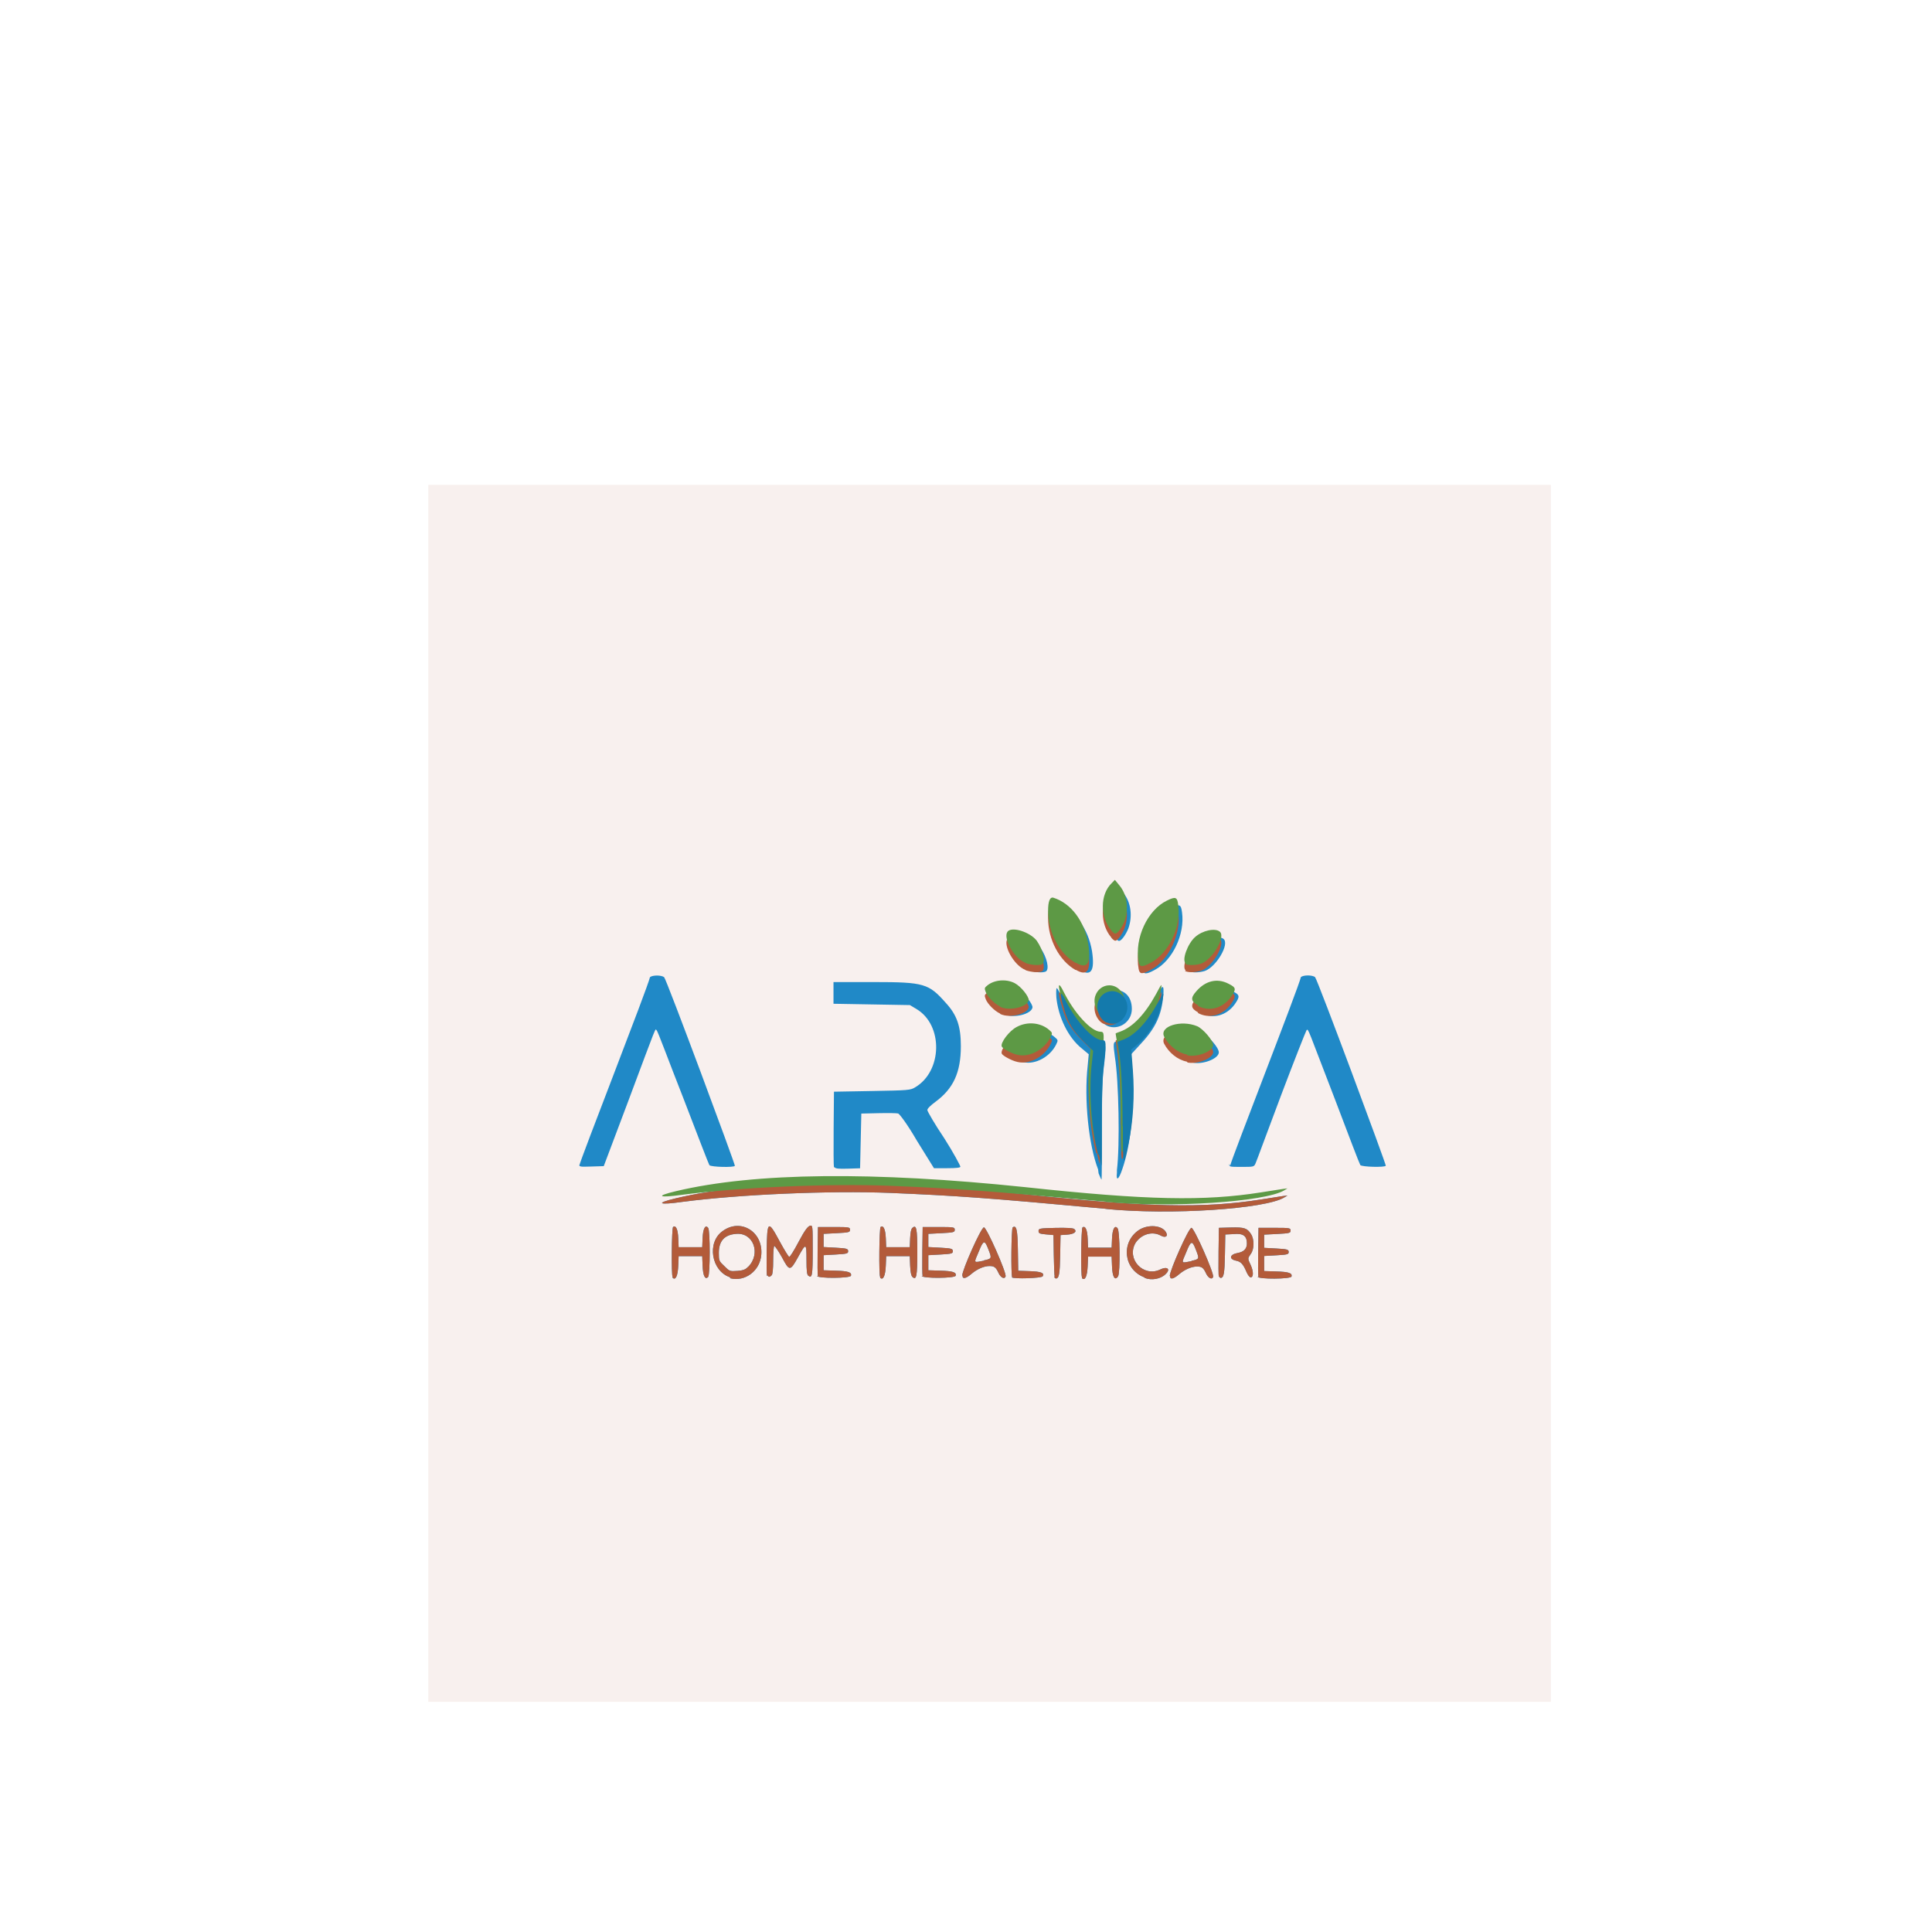
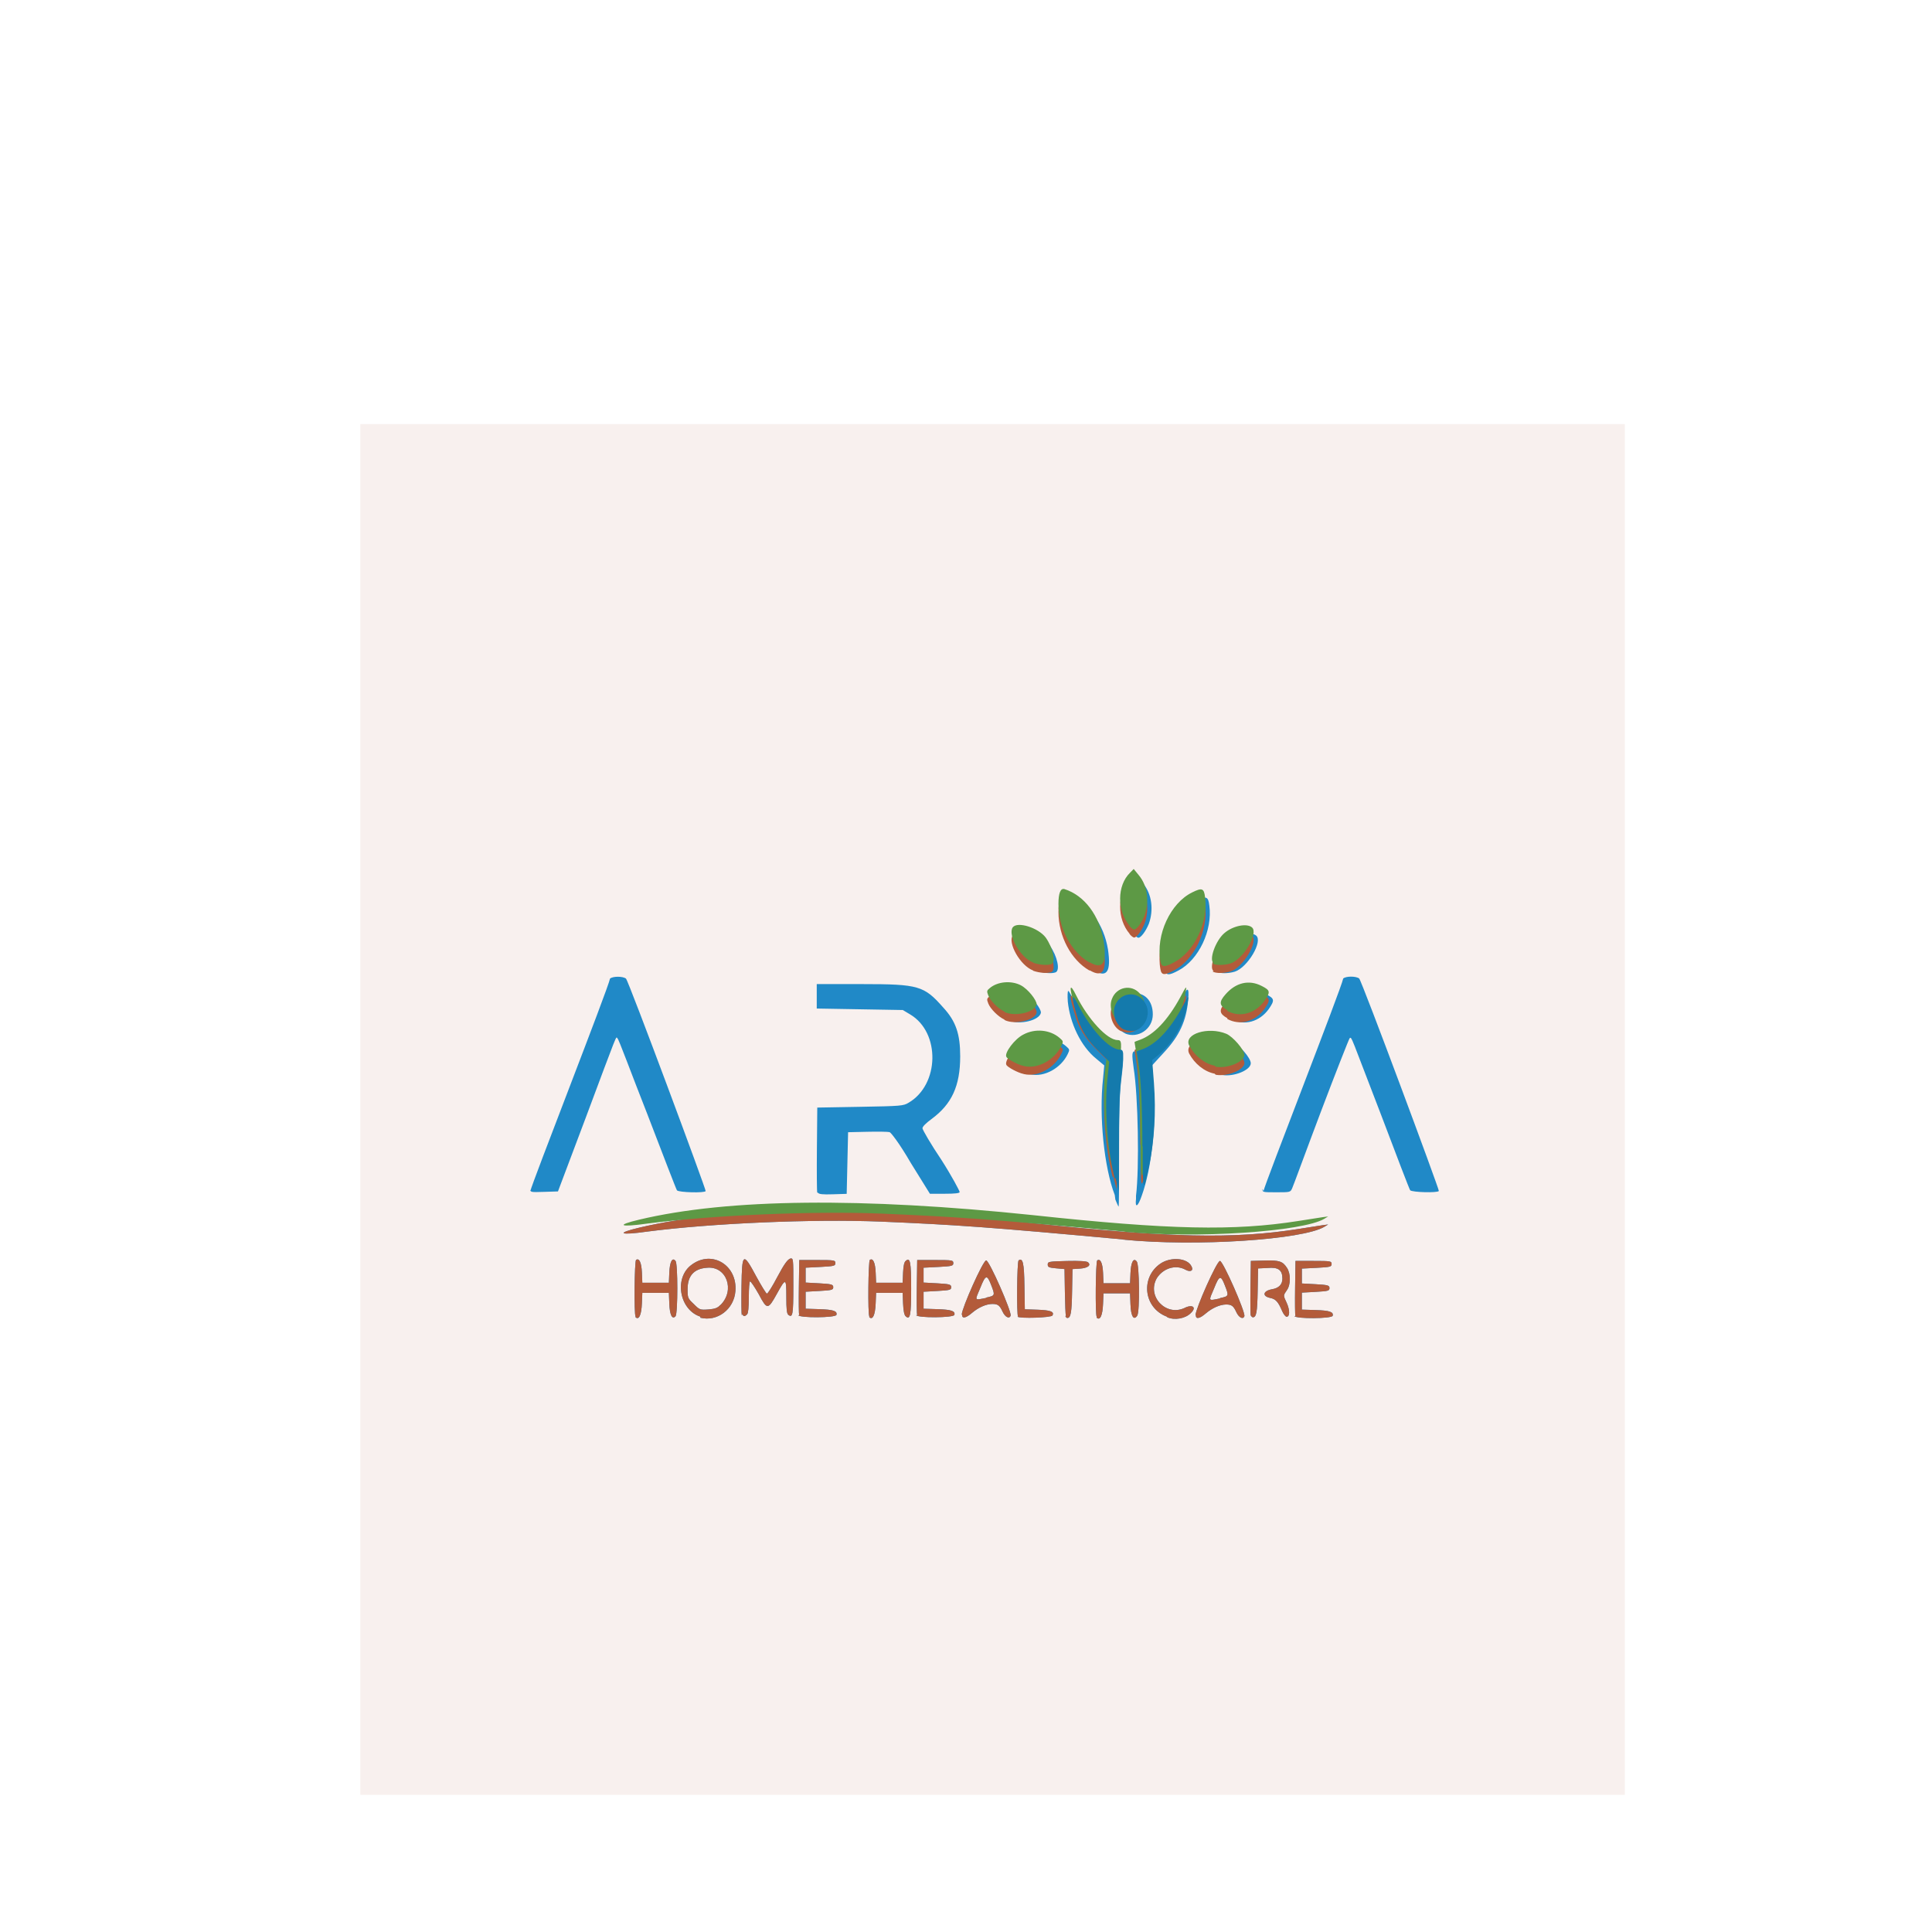
- <svg xmlns="http://www.w3.org/2000/svg" version="1.2" baseProfile="tiny-ps" viewBox="0 0 512 512" width="512" height="512">
-   <rect width="512" height="512" fill="none" />
-   <g transform="translate(256, 256) scale(2.5) translate(-95, -85)">
+ <svg xmlns="http://www.w3.org/2000/svg" version="1.2" baseProfile="tiny-ps" viewBox="0 0 200 200">
+   <g transform="translate(100, 100) scale(1.1) translate(-95, -85)">
    <path d="m38 98v-64h119v129h-119z" fill="#f8f0ee" />
-     <path d="m70 118c-2-0.65-2.5-3.7-0.8-4.9 1.9-1.4 4.3 0.057 4.1 2.5-0.13 1.7-1.7 2.9-3.3 2.5zm1.9-1.1c1.4-1.4 0.56-3.7-1.3-3.5-1.2 0.091-1.8 0.76-1.8 2 0 0.84 0.019 0.88 0.57 1.4 0.56 0.56 0.59 0.58 1.4 0.52 0.59-0.046 0.86-0.14 1.1-0.41zm42 1.1c-2.2-0.83-2.5-3.7-0.59-5 0.97-0.65 2.5-0.53 2.9 0.24 0.24 0.42-0.074 0.61-0.56 0.34-0.92-0.51-2.1-0.14-2.7 0.81-0.95 1.7 0.86 3.6 2.6 2.8 0.76-0.39 1.2-0.077 0.6 0.48-0.51 0.51-1.5 0.69-2.2 0.39zm-50-0.041c-0.15-0.16-0.1-5.2 0.05-5.3 0.3-0.2 0.51 0.25 0.55 1.2l0.039 0.95h2.5l0.039-0.95c0.042-1 0.28-1.5 0.59-1.1 0.22 0.24 0.22 4.9 0 5.2-0.32 0.35-0.55-0.12-0.59-1.2l-0.039-1h-2.5l-0.04 0.99c-0.045 1.1-0.28 1.6-0.6 1.3zm10-0.088c-0.036-0.1-0.049-1.3-0.029-2.7 0.046-3.2 0.14-3.3 1.4-0.94 0.47 0.86 0.92 1.6 0.99 1.6 0.074 0.026 0.52-0.68 1-1.6 0.64-1.2 0.94-1.6 1.2-1.7 0.29-0.046 0.29-0.045 0.29 2.6 0 2.7-0.063 3-0.47 2.7-0.15-0.13-0.19-0.53-0.19-1.7 0-1.8-0.05-1.8-0.9-0.26-0.83 1.5-0.91 1.5-1.7 8e-3 -0.38-0.67-0.74-1.2-0.81-1.2-0.068 0-0.12 0.66-0.12 1.5 0 0.95-0.056 1.5-0.16 1.6-0.21 0.22-0.36 0.22-0.44-0.012zm5.4 0c-0.036-0.1-0.049-1.3-0.029-2.7l0.036-2.5h1.7c1.6 0 1.7 0.015 1.7 0.29 0 0.26-0.11 0.29-1.4 0.36l-1.4 0.071v1.4l1.3 0.071c1.1 0.065 1.3 0.096 1.3 0.36 0 0.26-0.11 0.29-1.3 0.36l-1.3 0.071v1.6l1.3 0.041c1.3 0.042 1.7 0.17 1.6 0.54-0.1 0.28-3.5 0.3-3.6 0.02zm6.6 0.088c-0.15-0.16-0.1-5.2 0.05-5.3 0.3-0.2 0.51 0.25 0.55 1.2l0.039 0.95h2.5l0.039-0.95c0.026-0.63 0.11-1 0.24-1.1 0.43-0.38 0.52 0.061 0.52 2.6 0 2.5-0.089 3-0.52 2.6-0.13-0.12-0.21-0.51-0.24-1.2l-0.039-1h-2.5l-0.04 0.99c-0.045 1.1-0.28 1.6-0.6 1.3zm4.5-0.088c-0.036-0.1-0.049-1.3-0.029-2.7l0.036-2.5h1.7c1.6 0 1.7 0.015 1.7 0.29 0 0.26-0.11 0.29-1.4 0.36l-1.4 0.071v1.4l1.3 0.071c1.1 0.065 1.3 0.096 1.3 0.36 0 0.26-0.11 0.29-1.3 0.36l-1.3 0.071v1.6l1.3 0.041c1.3 0.042 1.7 0.17 1.6 0.54-0.1 0.28-3.5 0.3-3.6 0.02zm4.2-0.066c0.004-0.59 2-5.1 2.3-5.1 0.29 0 2.4 4.8 2.3 5.2-0.12 0.34-0.52 0.14-0.76-0.38-0.27-0.59-0.45-0.72-0.96-0.72-0.58 6e-3 -1.3 0.32-1.9 0.83-0.58 0.5-0.95 0.58-0.95 0.2zm2.3-1.6c0.85-0.18 0.85-0.2 0.46-1.2-0.38-0.99-0.52-0.95-1 0.25-0.55 1.3-0.6 1.2 0.55 0.98zm3 1.8c-0.15-0.16-0.1-5.2 0.05-5.3 0.4-0.27 0.52 0.24 0.55 2.4l0.036 2.2 1.2 0.042c1.2 0.042 1.6 0.18 1.4 0.54-0.076 0.21-3.1 0.31-3.3 0.11zm4.5-0.083c-0.033-0.098-0.076-1.1-0.095-2.3l-0.034-2.1-0.79-0.071c-0.68-0.062-0.79-0.11-0.79-0.36 0-0.27 0.1-0.29 1.8-0.33 1.2-0.027 1.9 0.013 2 0.13 0.31 0.28-0.038 0.54-0.79 0.59l-0.68 0.043-0.037 2.1c-0.035 2-0.12 2.5-0.45 2.5-0.066 0-0.15-0.08-0.18-0.18zm2.9 0.083c-0.15-0.16-0.1-5.2 0.05-5.3 0.3-0.2 0.51 0.25 0.55 1.2l0.039 0.95h2.5l0.039-0.95c0.042-1 0.28-1.5 0.59-1.1 0.25 0.27 0.3 4.7 0.049 5.1-0.34 0.5-0.6 0.061-0.64-1.1l-0.039-1h-2.5l-0.04 0.99c-0.045 1.1-0.28 1.6-0.6 1.3zm9.3-0.15c5.3e-4 -0.58 2-5.1 2.3-5.1 0.29 0 2.4 4.8 2.3 5.2-0.12 0.34-0.52 0.14-0.76-0.38-0.27-0.59-0.45-0.72-0.96-0.72-0.58 6e-3 -1.3 0.32-1.9 0.83-0.58 0.5-0.95 0.58-0.95 0.2zm2.3-1.6c0.85-0.18 0.85-0.2 0.46-1.2-0.38-0.99-0.52-0.95-1 0.25-0.55 1.3-0.6 1.2 0.55 0.98zm2.9 1.7c-0.036-0.1-0.049-1.3-0.029-2.7l0.036-2.5 1.3-0.036c1.4-0.039 1.7 0.076 2.1 0.69 0.36 0.53 0.36 1.6-0.011 2.1-0.35 0.51-0.35 0.48-0.011 1.2 0.3 0.67 0.3 1.3-9e-3 1.3-0.11 0-0.31-0.26-0.44-0.57-0.34-0.8-0.58-1.1-1.1-1.2-0.8-0.16-0.69-0.67 0.17-0.82 0.65-0.11 0.97-0.46 0.97-1 0-0.8-0.38-1.1-1.4-1l-0.89 0.042-0.037 2.1c-0.035 2-0.12 2.5-0.45 2.5-0.066 0-0.15-0.083-0.19-0.18zm4.2 0c-0.036-0.1-0.049-1.3-0.029-2.7l0.036-2.5h1.7c1.6 0 1.7 0.015 1.7 0.29 0 0.26-0.11 0.29-1.4 0.36l-1.4 0.071v1.4l1.3 0.071c1.1 0.065 1.3 0.096 1.3 0.36 0 0.26-0.11 0.29-1.3 0.36l-1.3 0.071v1.6l1.3 0.041c1.3 0.042 1.7 0.17 1.6 0.54-0.1 0.28-3.5 0.3-3.6 0.02zm-16-7.2c-13-1.2-16-1.4-23-1.7-6.5-0.26-16 0.16-22 0.94-2.6 0.37-3 0.16-0.75-0.37 8.4-2 21-2.1 37-0.43 13 1.4 19 1.5 25 0.56 0.98-0.16 2-0.32 2.3-0.36l0.53-0.07-0.36 0.22c-2 1.2-12 1.9-19 1.2zm-1-4.2c-1-2.6-1.5-7.4-1.1-11l0.11-1.2-0.73-0.61c-1.5-1.2-2.5-3.4-2.7-5.4-0.04-0.57-0.02-1 0.045-1 0.065 9.7e-4 0.44 0.69 0.84 1.5 0.93 2 2.4 3.7 3.6 4.1 0.85 0.34 0.84 0.28 0.52 3-0.14 1.2-0.19 3.1-0.18 6.7 6e-3 2.8-0.011 5-0.038 5s-0.17-0.3-0.31-0.66zm2 0.069c0.32-2.6 0.2-9.4-0.22-12-0.18-1.3-0.17-1.6 0.12-1.6 1.2 0 3.4-2.4 4.4-4.9 0.52-1.2 0.72-1.2 0.61 0.035-0.17 2-0.81 3.4-2.3 5l-1.1 1.2 0.15 2.2c0.2 3.5-0.21 7.5-1.1 10-0.37 1.1-0.67 1.3-0.56 0.35zm-57-0.44c0.13-0.69 7.3-19 7.5-20 0.27-0.23 1.2-0.23 1.5 0 0.24 0.2 7.6 20 7.5 20-0.11 0.19-2.5 0.13-2.7-0.069-0.075-0.098-1.3-3.3-2.8-7.2-1.5-3.8-2.7-7.1-2.8-7.1-0.16-0.17 0.13-0.87-3 7.5l-2.6 6.9-1.3 0.041c-1.3 0.041-1.3 0.04-1.3-0.29zm27 0.14c-0.036-0.1-0.05-2-0.031-4.1l0.035-3.9 4-0.071c3.9-0.069 4.1-0.085 4.6-0.39 2.9-1.7 3-6.6 0.15-8.3l-0.7-0.42-8.1-0.14v-2.3l4.3 4e-4c5.3 5e-4 5.8 0.16 7.6 2.2 1.2 1.3 1.6 2.5 1.6 4.6-0.002 2.8-0.8 4.5-2.7 5.9-0.52 0.38-0.86 0.72-0.85 0.87 0.004 0.14 0.79 1.5 1.8 3 0.96 1.5 1.7 2.9 1.7 3 0 0.11-0.45 0.16-1.4 0.16h-1.4l-1.8-2.9c-1.1-1.9-1.9-2.9-2-2.9-0.15-0.04-1.1-0.055-2.1-0.032l-1.8 0.041-0.066 2.9-0.066 2.9-1.3 0.041c-0.97 0.031-1.3-6e-3 -1.4-0.14zm42-0.15c0.13-0.69 7.3-19 7.5-20 0.27-0.23 1.2-0.23 1.5 0 0.24 0.2 7.6 20 7.5 20-0.11 0.19-2.5 0.13-2.7-0.069-0.076-0.098-1.3-3.3-2.7-7-2.9-7.5-2.8-7.5-3-7.3-0.06 0.067-1.3 3.2-2.7 6.9-1.4 3.7-2.6 7-2.7 7.2-0.17 0.39-0.18 0.39-1.5 0.39-1.3 0-1.3-5e-3 -1.3-0.32zm-22-11c-0.5-0.1-1.5-0.63-1.6-0.85-0.21-0.37 0.79-1.7 1.6-2.1 1.1-0.59 2.5-0.46 3.4 0.31 0.37 0.32 0.37 0.34 0.17 0.76-0.62 1.3-2.2 2.2-3.5 1.9zm18-0.02c-0.98-0.19-1.9-0.95-2.4-1.9-0.52-1.1 1.8-1.8 3.5-1.1 0.61 0.26 1.7 1.5 1.7 2 0 0.64-1.6 1.3-2.7 1.1zm-9-3.8c-1.7-0.8-1.3-3.6 0.58-3.8 1.2-0.12 2 0.68 2 2 1e-3 1.4-1.4 2.3-2.6 1.8zm-11-1.3c-0.59-0.28-1.3-1-1.5-1.5-0.16-0.41-0.15-0.47 0.15-0.71 0.73-0.61 2-0.72 2.9-0.26 0.69 0.36 1.5 1.4 1.5 1.8-0.095 0.72-2 1.2-3 0.73zm21-0.12c-0.78-0.43-0.82-0.77-0.17-1.5 0.96-1.1 2.2-1.4 3.4-0.78 0.81 0.41 0.84 0.56 0.26 1.4-0.87 1.2-2.3 1.6-3.5 0.95zm-13-4.5c-1.7-0.98-2.9-3.2-2.9-5.5 0-1 0.19-1.5 0.56-1.4 1.9 0.6 3.3 2.5 3.7 4.9 0.31 2.1-0.1 2.7-1.3 2zm6.7-0.094c-0.46-2.5 0.94-5.5 3-6.5 0.91-0.45 1.1-0.39 1.2 0.48 0.32 2.3-1 5.1-2.9 6.1-0.92 0.5-1.2 0.48-1.3-0.085zm-12 0.094c-1.2-0.46-2.4-2.6-1.9-3.3 0.45-0.58 2.4 0.038 3.1 0.96 0.69 0.98 0.98 2.3 0.54 2.5-0.35 0.14-1.1 0.086-1.7-0.12zm17 0.058c-0.46-0.29 0.19-2.1 1-2.8 0.78-0.69 2.1-0.97 2.6-0.56 0.67 0.53-0.79 3-2 3.4-0.64 0.19-1.4 0.19-1.7 0.004zm-7.9-3.5c-1.2-1.4-1.2-3.8 0.042-5l0.34-0.35 0.49 0.6c0.83 1 1 2.5 0.53 3.8-0.29 0.7-0.74 1.3-0.98 1.3-0.084 0-0.27-0.14-0.42-0.32z" fill="#2089c7" />
+     <path d="m70 118c-2-0.65-2.5-3.7-0.8-4.9 1.9-1.4 4.3 0.057 4.1 2.5-0.13 1.7-1.7 2.9-3.3 2.5zm1.9-1.1c1.4-1.4 0.56-3.7-1.3-3.5-1.2 0.091-1.8 0.76-1.8 2 0 0.84 0.019 0.88 0.57 1.4 0.56 0.56 0.59 0.58 1.4 0.52 0.59-0.046 0.86-0.14 1.1-0.41zm42 1.1c-2.2-0.83-2.5-3.7-0.59-5 0.97-0.65 2.5-0.53 2.9 0.24 0.24 0.42-0.074 0.61-0.56 0.34-0.92-0.51-2.1-0.14-2.7 0.81-0.95 1.7 0.86 3.6 2.6 2.8 0.76-0.39 1.2-0.077 0.6 0.48-0.51 0.51-1.5 0.69-2.2 0.39zm-50-0.041c-0.15-0.16-0.1-5.2 0.05-5.3 0.3-0.2 0.51 0.25 0.55 1.2l0.039 0.95h2.5l0.039-0.95c0.042-1 0.28-1.5 0.59-1.1 0.22 0.24 0.22 4.9 0 5.2-0.32 0.35-0.55-0.12-0.59-1.2l-0.039-1h-2.5l-0.04 0.99c-0.045 1.1-0.28 1.6-0.6 1.3zm10-0.088c-0.036-0.1-0.049-1.3-0.029-2.7 0.046-3.2 0.14-3.3 1.4-0.94 0.47 0.86 0.92 1.6 0.99 1.6 0.074 0.026 0.52-0.68 1-1.6 0.64-1.2 0.94-1.6 1.2-1.7 0.29-0.046 0.29-0.045 0.29 2.6 0 2.7-0.063 3-0.47 2.7-0.15-0.13-0.19-0.53-0.19-1.7 0-1.8-0.05-1.8-0.9-0.26-0.83 1.5-0.91 1.5-1.7 8e-3 -0.38-0.67-0.74-1.2-0.81-1.2-0.068 0-0.12 0.66-0.12 1.5 0 0.95-0.056 1.5-0.16 1.6-0.21 0.22-0.36 0.22-0.44-0.012zm5.4 0c-0.036-0.1-0.049-1.3-0.029-2.7l0.036-2.5h1.7c1.6 0 1.7 0.015 1.7 0.29 0 0.26-0.11 0.29-1.4 0.36l-1.4 0.071v1.4l1.3 0.071c1.1 0.065 1.3 0.096 1.3 0.36 0 0.26-0.11 0.29-1.3 0.36l-1.3 0.071v1.6l1.3 0.041c1.3 0.042 1.7 0.17 1.6 0.54-0.1 0.28-3.5 0.3-3.6 0.02zm6.6 0.088c-0.15-0.16-0.1-5.2 0.05-5.3 0.3-0.2 0.51 0.25 0.55 1.2l0.039 0.95h2.5l0.039-0.95c0.026-0.63 0.11-1 0.24-1.1 0.43-0.38 0.52 0.061 0.52 2.6 0 2.5-0.089 3-0.52 2.6-0.13-0.12-0.21-0.51-0.24-1.2l-0.039-1h-2.5l-0.04 0.99c-0.045 1.1-0.28 1.6-0.6 1.3zm4.5-0.088c-0.036-0.1-0.049-1.3-0.029-2.7l0.036-2.5h1.7c1.6 0 1.7 0.015 1.7 0.29 0 0.26-0.11 0.29-1.4 0.36l-1.4 0.071v1.4l1.3 0.071c1.1 0.065 1.3 0.096 1.3 0.36 0 0.26-0.11 0.29-1.3 0.36l-1.3 0.071v1.6l1.3 0.041c1.3 0.042 1.7 0.17 1.6 0.54-0.1 0.28-3.5 0.3-3.6 0.02zm4.2-0.066c0.004-0.59 2-5.1 2.3-5.1 0.29 0 2.4 4.8 2.3 5.2-0.12 0.34-0.52 0.14-0.76-0.38-0.27-0.59-0.45-0.72-0.96-0.72-0.58 6e-3 -1.3 0.32-1.9 0.83-0.58 0.5-0.95 0.58-0.95 0.2zm2.3-1.6c0.85-0.18 0.85-0.2 0.46-1.2-0.38-0.99-0.52-0.95-1 0.25-0.55 1.3-0.6 1.2 0.55 0.98zm3 1.8c-0.15-0.16-0.1-5.2 0.05-5.3 0.4-0.27 0.52 0.24 0.55 2.4l0.036 2.2 1.2 0.042c1.2 0.042 1.6 0.18 1.4 0.54-0.076 0.21-3.1 0.31-3.3 0.11zm4.5-0.083c-0.033-0.098-0.076-1.1-0.095-2.3l-0.034-2.1-0.79-0.071c-0.68-0.062-0.79-0.11-0.79-0.36 0-0.27 0.1-0.29 1.8-0.33 1.2-0.027 1.9 0.013 2 0.13 0.31 0.28-0.038 0.54-0.79 0.59l-0.68 0.043-0.037 2.1c-0.035 2-0.12 2.5-0.45 2.5-0.066 0-0.15-0.08-0.18-0.18zm2.9 0.083c-0.15-0.16-0.1-5.2 0.05-5.3 0.3-0.2 0.51 0.25 0.55 1.2l0.039 0.95h2.5l0.039-0.95c0.042-1 0.28-1.5 0.59-1.1 0.25 0.27 0.3 4.7 0.049 5.1-0.34 0.5-0.6 0.061-0.64-1.1l-0.039-1h-2.5l-0.04 0.99c-0.045 1.1-0.28 1.6-0.6 1.3zm9.3-0.15c5.3e-4 -0.58 2-5.1 2.3-5.1 0.29 0 2.4 4.8 2.3 5.2-0.12 0.34-0.52 0.14-0.76-0.38-0.27-0.59-0.45-0.72-0.96-0.72-0.58 6e-3 -1.3 0.32-1.9 0.83-0.58 0.5-0.95 0.58-0.95 0.2zm2.3-1.6c0.85-0.18 0.85-0.2 0.46-1.2-0.38-0.99-0.52-0.95-1 0.25-0.55 1.3-0.6 1.2 0.55 0.98zm2.9 1.7c-0.036-0.1-0.049-1.3-0.029-2.7l0.036-2.5 1.3-0.036c1.4-0.039 1.7 0.076 2.1 0.69 0.36 0.53 0.36 1.6-0.011 2.1-0.35 0.51-0.35 0.48-0.011 1.2 0.3 0.67 0.3 1.3-9e-3 1.3-0.11 0-0.31-0.26-0.44-0.57-0.34-0.8-0.58-1.1-1.1-1.2-0.8-0.16-0.69-0.67 0.17-0.82 0.65-0.11 0.97-0.46 0.97-1 0-0.8-0.38-1.1-1.4-1l-0.89 0.042-0.037 2.1c-0.035 2-0.12 2.5-0.45 2.5-0.066 0-0.15-0.083-0.19-0.18zm4.2 0c-0.036-0.1-0.049-1.3-0.029-2.7l0.036-2.5h1.7c1.6 0 1.7 0.015 1.7 0.29 0 0.26-0.11 0.29-1.4 0.36l-1.4 0.071v1.4l1.3 0.071c1.1 0.065 1.3 0.096 1.3 0.36 0 0.26-0.11 0.29-1.3 0.36l-1.3 0.071v1.6l1.3 0.041c1.3 0.042 1.7 0.17 1.6 0.54-0.1 0.28-3.5 0.3-3.6 0.02zm-16-7.2c-13-1.2-16-1.4-23-1.7-6.5-0.26-16 0.16-22 0.94-2.6 0.37-3 0.16-0.75-0.37 8.4-2 21-2.1 37-0.43 13 1.4 19 1.5 25 0.56 0.98-0.16 2-0.32 2.3-0.36l0.53-0.07-0.36 0.22c-2 1.2-12 1.9-19 1.2zm-1-4.2c-1-2.6-1.5-7.4-1.1-11l0.11-1.2-0.73-0.61c-1.5-1.2-2.5-3.4-2.7-5.4-0.04-0.57-0.02-1 0.045-1 0.065 9.7e-4 0.44 0.69 0.84 1.5 0.93 2 2.4 3.7 3.6 4.1 0.85 0.34 0.84 0.28 0.52 3-0.14 1.2-0.19 3.1-0.18 6.7 6e-3 2.8-0.011 5-0.038 5s-0.17-0.3-0.31-0.66zm2 0.069c0.32-2.6 0.2-9.4-0.22-12-0.18-1.3-0.17-1.6 0.12-1.6 1.2 0 3.4-2.4 4.4-4.9 0.52-1.2 0.72-1.2 0.61 0.035-0.17 2-0.81 3.4-2.3 5l-1.1 1.2 0.15 2.2c0.24 3.5-0.21 7.5-1.1 10-0.37 1.1-0.67 1.3-0.56 0.35zm-57-0.44c0.13-0.69 7.3-19 7.5-20 0.27-0.23 1.2-0.23 1.5 0 0.24 0.2 7.6 20 7.5 20-0.11 0.19-2.5 0.13-2.7-0.069-0.075-0.098-1.3-3.3-2.8-7.2-1.5-3.8-2.7-7.1-2.8-7.1-0.16-0.17 0.13-0.87-3 7.5l-2.6 6.9-1.3 0.041c-1.3 0.041-1.3 0.04-1.3-0.29zm27 0.14c-0.036-0.1-0.05-2-0.031-4.1l0.035-3.9 4-0.071c3.9-0.069 4.1-0.085 4.6-0.39 2.9-1.7 3-6.6 0.15-8.3l-0.7-0.42-8.1-0.14v-2.3l4.3 4e-4c5.3 5e-4 5.8 0.16 7.6 2.2 1.2 1.3 1.6 2.5 1.6 4.6-0.002 2.8-0.8 4.5-2.7 5.9-0.52 0.38-0.86 0.72-0.85 0.87 0.004 0.14 0.79 1.5 1.8 3 0.96 1.5 1.7 2.9 1.7 3 0 0.11-0.45 0.16-1.4 0.16h-1.4l-1.8-2.9c-1.1-1.9-1.9-2.9-2-2.9-0.15-0.04-1.1-0.055-2.1-0.032l-1.8 0.041-0.066 2.9-0.066 2.9-1.3 0.041c-0.97 0.031-1.3-6e-3 -1.4-0.14zm42-0.15c0.13-0.69 7.3-19 7.5-20 0.27-0.23 1.2-0.23 1.5 0 0.24 0.2 7.6 20 7.5 20-0.11 0.19-2.5 0.13-2.7-0.069-0.076-0.098-1.3-3.3-2.7-7-2.9-7.5-2.8-7.5-3-7.3-0.06 0.067-1.3 3.2-2.7 6.9-1.4 3.7-2.6 7-2.7 7.2-0.17 0.39-0.18 0.39-1.5 0.39-1.3 0-1.3-5e-3 -1.3-0.32zm-22-11c-0.5-0.1-1.5-0.63-1.6-0.85-0.21-0.37 0.79-1.7 1.6-2.1 1.1-0.59 2.5-0.46 3.4 0.31 0.37 0.32 0.37 0.34 0.17 0.76-0.62 1.3-2.2 2.2-3.5 1.9zm18-0.02c-0.98-0.19-1.9-0.95-2.4-1.9-0.52-1.1 1.8-1.8 3.5-1.1 0.61 0.26 1.7 1.5 1.7 2 0 0.64-1.6 1.3-2.7 1.1zm-9-3.8c-1.7-0.8-1.3-3.6 0.58-3.8 1.2-0.12 2 0.68 2 2 1e-3 1.4-1.4 2.3-2.6 1.8zm-11-1.3c-0.59-0.28-1.3-1-1.5-1.5-0.16-0.41-0.15-0.47 0.15-0.71 0.73-0.61 2-0.72 2.9-0.26 0.69 0.36 1.5 1.4 1.5 1.8-0.095 0.72-2 1.2-3 0.73zm21-0.12c-0.78-0.43-0.82-0.77-0.17-1.5 0.96-1.1 2.2-1.4 3.4-0.78 0.81 0.41 0.84 0.56 0.26 1.4-0.87 1.2-2.3 1.6-3.5 0.95zm-13-4.5c-1.7-0.98-2.9-3.2-2.9-5.5 0-1 0.19-1.5 0.56-1.4 1.9 0.6 3.3 2.5 3.7 4.9 0.31 2.1-0.1 2.7-1.3 2zm6.7-0.094c-0.46-2.5 0.94-5.5 3-6.5 0.91-0.45 1.1-0.39 1.2 0.48 0.32 2.3-1 5.1-2.9 6.1-0.92 0.5-1.2 0.48-1.3-0.085zm-12 0.094c-1.2-0.46-2.4-2.6-1.9-3.3 0.45-0.58 2.4 0.038 3.1 0.96 0.69 0.98 0.98 2.3 0.54 2.5-0.35 0.14-1.1 0.086-1.7-0.12zm17 0.058c-0.46-0.29 0.19-2.1 1-2.8 0.78-0.69 2.1-0.97 2.6-0.56 0.67 0.53-0.79 3-2 3.4-0.64 0.19-1.4 0.19-1.7 0.004zm-7.9-3.5c-1.2-1.4-1.2-3.8 0.042-5l0.34-0.35 0.49 0.6c0.83 1 1 2.5 0.53 3.8-0.29 0.7-0.74 1.3-0.98 1.3-0.084 0-0.27-0.14-0.42-0.32z" fill="#2089c7" />
    <path d="m70 118c-2-0.65-2.5-3.7-0.8-4.9 1.9-1.4 4.3 0.057 4.1 2.5-0.13 1.7-1.7 2.9-3.3 2.5zm1.9-1.1c1.4-1.4 0.56-3.7-1.3-3.5-1.2 0.091-1.8 0.76-1.8 2 0 0.84 0.019 0.88 0.57 1.4 0.56 0.56 0.59 0.58 1.4 0.52 0.59-0.046 0.86-0.14 1.1-0.41zm42 1.1c-2.2-0.83-2.5-3.7-0.59-5 0.97-0.65 2.5-0.53 2.9 0.24 0.24 0.42-0.074 0.61-0.56 0.34-0.92-0.51-2.1-0.14-2.7 0.81-0.95 1.7 0.86 3.6 2.6 2.8 0.76-0.39 1.2-0.077 0.6 0.48-0.51 0.51-1.5 0.69-2.2 0.39zm-50-0.041c-0.15-0.16-0.1-5.2 0.05-5.3 0.3-0.2 0.51 0.25 0.55 1.2l0.039 0.95h2.5l0.039-0.95c0.042-1 0.28-1.5 0.59-1.1 0.22 0.24 0.22 4.9 0 5.2-0.32 0.35-0.55-0.12-0.59-1.2l-0.039-1h-2.5l-0.04 0.99c-0.045 1.1-0.28 1.6-0.6 1.3zm10-0.088c-0.036-0.1-0.049-1.3-0.029-2.7 0.046-3.2 0.14-3.3 1.4-0.94 0.47 0.86 0.92 1.6 0.99 1.6 0.074 0.026 0.52-0.68 1-1.6 0.64-1.2 0.94-1.6 1.2-1.7 0.29-0.046 0.29-0.045 0.29 2.6 0 2.7-0.063 3-0.47 2.7-0.15-0.13-0.19-0.53-0.19-1.7 0-1.8-0.05-1.8-0.9-0.26-0.83 1.5-0.91 1.5-1.7 8e-3 -0.38-0.67-0.74-1.2-0.81-1.2-0.068 0-0.12 0.66-0.12 1.5 0 0.95-0.056 1.5-0.16 1.6-0.21 0.22-0.36 0.22-0.44-0.012zm5.4 0c-0.036-0.1-0.049-1.3-0.029-2.7l0.036-2.5h1.7c1.6 0 1.7 0.015 1.7 0.29 0 0.26-0.11 0.29-1.4 0.36l-1.4 0.071v1.4l1.3 0.071c1.1 0.065 1.3 0.096 1.3 0.36 0 0.26-0.11 0.29-1.3 0.36l-1.3 0.071v1.6l1.3 0.041c1.3 0.042 1.7 0.17 1.6 0.54-0.1 0.28-3.5 0.3-3.6 0.02zm6.6 0.088c-0.15-0.16-0.1-5.2 0.05-5.3 0.3-0.2 0.51 0.25 0.55 1.2l0.039 0.95h2.5l0.039-0.95c0.026-0.63 0.11-1 0.24-1.1 0.43-0.38 0.52 0.061 0.52 2.6 0 2.5-0.089 3-0.52 2.6-0.13-0.12-0.21-0.51-0.24-1.2l-0.039-1h-2.5l-0.04 0.99c-0.045 1.1-0.28 1.6-0.6 1.3zm4.5-0.088c-0.036-0.1-0.049-1.3-0.029-2.7l0.036-2.5h1.7c1.6 0 1.7 0.015 1.7 0.29 0 0.26-0.11 0.29-1.4 0.36l-1.4 0.071v1.4l1.3 0.071c1.1 0.065 1.3 0.096 1.3 0.36 0 0.26-0.11 0.29-1.3 0.36l-1.3 0.071v1.6l1.3 0.041c1.3 0.042 1.7 0.17 1.6 0.54-0.1 0.28-3.5 0.3-3.6 0.02zm4.2-0.066c0.004-0.59 2-5.1 2.3-5.1 0.29 0 2.4 4.8 2.3 5.2-0.12 0.34-0.52 0.14-0.76-0.38-0.27-0.59-0.45-0.72-0.96-0.72-0.58 6e-3 -1.3 0.32-1.9 0.83-0.58 0.5-0.95 0.58-0.95 0.2zm2.3-1.6c0.85-0.18 0.85-0.2 0.46-1.2-0.38-0.99-0.52-0.95-1 0.25-0.55 1.3-0.6 1.2 0.55 0.98zm3 1.8c-0.15-0.16-0.1-5.2 0.05-5.3 0.4-0.27 0.52 0.24 0.55 2.4l0.036 2.2 1.2 0.042c1.2 0.042 1.6 0.18 1.4 0.54-0.076 0.21-3.1 0.31-3.3 0.11zm4.5-0.083c-0.033-0.098-0.076-1.1-0.095-2.3l-0.034-2.1-0.79-0.071c-0.68-0.062-0.79-0.11-0.79-0.36 0-0.27 0.1-0.29 1.8-0.33 1.2-0.027 1.9 0.013 2 0.13 0.31 0.28-0.038 0.54-0.79 0.59l-0.68 0.043-0.037 2.1c-0.035 2-0.12 2.5-0.45 2.5-0.066 0-0.15-0.08-0.18-0.18zm2.9 0.083c-0.15-0.16-0.1-5.2 0.05-5.3 0.3-0.2 0.51 0.25 0.55 1.2l0.039 0.95h2.5l0.039-0.95c0.042-1 0.28-1.5 0.59-1.1 0.25 0.27 0.3 4.7 0.049 5.1-0.34 0.5-0.6 0.061-0.64-1.1l-0.039-1h-2.5l-0.04 0.99c-0.045 1.1-0.28 1.6-0.6 1.3zm9.3-0.15c5.3e-4 -0.58 2-5.1 2.3-5.1 0.29 0 2.4 4.8 2.3 5.2-0.12 0.34-0.52 0.14-0.76-0.38-0.27-0.59-0.45-0.72-0.96-0.72-0.58 6e-3 -1.3 0.32-1.9 0.83-0.58 0.5-0.95 0.58-0.95 0.2zm2.3-1.6c0.85-0.18 0.85-0.2 0.46-1.2-0.38-0.99-0.52-0.95-1 0.25-0.55 1.3-0.6 1.2 0.55 0.98zm2.9 1.7c-0.036-0.1-0.049-1.3-0.029-2.7l0.036-2.5 1.3-0.036c1.4-0.039 1.7 0.076 2.1 0.69 0.36 0.53 0.36 1.6-0.011 2.1-0.35 0.51-0.35 0.48-0.011 1.2 0.3 0.67 0.3 1.3-9e-3 1.3-0.11 0-0.31-0.26-0.44-0.57-0.34-0.8-0.58-1.1-1.1-1.2-0.8-0.16-0.69-0.67 0.17-0.82 0.65-0.11 0.97-0.46 0.97-1 0-0.8-0.38-1.1-1.4-1l-0.89 0.042-0.037 2.1c-0.035 2-0.12 2.5-0.45 2.5-0.066 0-0.15-0.083-0.19-0.18zm4.2 0c-0.036-0.1-0.049-1.3-0.029-2.7l0.036-2.5h1.7c1.6 0 1.7 0.015 1.7 0.29 0 0.26-0.11 0.29-1.4 0.36l-1.4 0.071v1.4l1.3 0.071c1.1 0.065 1.3 0.096 1.3 0.36 0 0.26-0.11 0.29-1.3 0.36l-1.3 0.071v1.6l1.3 0.041c1.3 0.042 1.7 0.17 1.6 0.54-0.1 0.28-3.5 0.3-3.6 0.02zm-16-7.2c-13-1.2-16-1.4-23-1.7-6.5-0.26-16 0.16-22 0.94-2.6 0.37-3 0.16-0.75-0.37 8.4-2 21-2.1 37-0.43 13 1.4 19 1.5 25 0.56 0.98-0.16 2-0.32 2.3-0.36l0.53-0.07-0.36 0.22c-2 1.2-12 1.9-19 1.2zm-1.2-5.9c-0.72-2.8-0.99-6.7-0.68-9.5l0.16-1.5-0.99-0.98c-1.1-1.1-1.7-2-2.1-3.5-0.52-1.7-0.43-2.1 0.18-0.85 1.1 2.2 2.9 4.2 3.9 4.2 0.39 0 0.41 0.23 0.16 2.4-0.18 1.6-0.24 3.1-0.23 6.5 2e-3 2.4-6e-3 4.4-0.016 4.4-0.011 0-0.15-0.52-0.31-1.2zm2.6-3c-1e-3 -3.8-0.14-6.6-0.42-8.2-0.067-0.38-0.12-0.72-0.12-0.74 0-0.022 0.22-0.12 0.5-0.21 1.3-0.47 2.6-1.8 3.8-4 0.58-1.1 0.61-1.1 0.53-0.59-0.32 2.2-1.4 4-3 5.3l-0.37 0.29 0.17 2.2c0.2 2.7 0.038 5.4-0.47 7.8-0.56 2.6-0.59 2.6-0.59-1.9zm-11-6.7c-0.5-0.1-1.5-0.63-1.6-0.85-0.21-0.37 0.79-1.7 1.6-2.1 1.1-0.59 2.5-0.46 3.4 0.31 0.37 0.32 0.37 0.34 0.17 0.76-0.62 1.3-2.2 2.2-3.5 1.9zm18-0.02c-0.98-0.19-1.9-0.95-2.4-1.9-0.52-1.1 1.8-1.8 3.5-1.1 0.61 0.26 1.7 1.5 1.7 2 0 0.64-1.6 1.3-2.7 1.1zm-8.8-4c-0.76-0.34-1.2-1.5-0.86-2.3 0.42-1.1 1.8-1.4 2.6-0.51 1.2 1.3-0.12 3.5-1.7 2.8zm-11-1.1c-0.59-0.28-1.3-1-1.5-1.5-0.16-0.41-0.15-0.47 0.15-0.71 0.73-0.61 2-0.72 2.9-0.26 0.69 0.36 1.5 1.4 1.5 1.8-0.095 0.72-2 1.2-3 0.73zm21-0.12c-0.78-0.43-0.82-0.77-0.17-1.5 0.96-1.1 2.2-1.4 3.4-0.78 0.81 0.41 0.84 0.56 0.26 1.4-0.87 1.2-2.3 1.6-3.5 0.95zm-13-4.5c-1.7-0.98-2.9-3.2-2.9-5.5 0-1 0.19-1.5 0.56-1.4 1.9 0.6 3.3 2.5 3.7 4.9 0.31 2.1-0.1 2.7-1.3 2zm6.7-0.094c-0.46-2.5 0.94-5.5 3-6.5 0.91-0.45 1.1-0.39 1.2 0.48 0.32 2.3-1 5.1-2.9 6.1-0.92 0.5-1.2 0.48-1.3-0.085zm-12 0.094c-1.2-0.46-2.4-2.6-1.9-3.3 0.45-0.58 2.4 0.038 3.1 0.96 0.69 0.98 0.98 2.3 0.54 2.5-0.35 0.14-1.1 0.086-1.7-0.12zm17 0.058c-0.46-0.29 0.19-2.1 1-2.8 0.78-0.69 2.1-0.97 2.6-0.56 0.67 0.53-0.79 3-2 3.4-0.64 0.19-1.4 0.19-1.7 0.004zm-7.9-3.5c-1.2-1.4-1.2-3.8 0.042-5l0.34-0.35 0.49 0.6c0.83 1 1 2.5 0.53 3.8-0.29 0.7-0.74 1.3-0.98 1.3-0.084 0-0.27-0.14-0.42-0.32z" fill="#b35b3a" />
    <path d="m110 110c-13-1.2-16-1.4-23-1.7-6.5-0.26-16 0.16-22 0.94-2.6 0.37-3 0.16-0.75-0.37 8.4-2 21-2.1 37-0.43 13 1.4 19 1.5 25 0.56 0.98-0.16 2-0.32 2.3-0.36l0.53-0.07-0.36 0.22c-2 1.2-12 1.9-19 1.2zm-1.2-5.9c-0.72-2.8-0.99-6.7-0.68-9.5l0.16-1.5-0.99-0.98c-1.1-1.1-1.7-2-2.1-3.5-0.52-1.7-0.43-2.1 0.18-0.85 1.1 2.2 2.9 4.2 3.9 4.2 0.39 0 0.41 0.23 0.16 2.4-0.18 1.6-0.24 3.1-0.23 6.5 2e-3 2.4-6e-3 4.4-0.016 4.4-0.011 0-0.15-0.52-0.31-1.2zm2.6-3c-1e-3 -3.8-0.14-6.6-0.42-8.2-0.067-0.38-0.12-0.72-0.12-0.74 0-0.022 0.22-0.12 0.5-0.21 1.3-0.47 2.6-1.8 3.8-4 0.58-1.1 0.61-1.1 0.53-0.59-0.32 2.2-1.4 4-3 5.3l-0.37 0.29 0.17 2.2c0.2 2.7 0.038 5.4-0.47 7.8-0.56 2.6-0.59 2.6-0.59-1.9zm-11-6.7c-0.5-0.1-1.5-0.63-1.6-0.85-0.21-0.37 0.79-1.7 1.6-2.1 1.1-0.59 2.5-0.46 3.4 0.31 0.37 0.32 0.37 0.34 0.17 0.76-0.62 1.3-2.2 2.2-3.5 1.9zm18-0.02c-0.98-0.19-1.9-0.95-2.4-1.9-0.52-1.1 1.8-1.8 3.5-1.1 0.61 0.26 1.7 1.5 1.7 2 0 0.64-1.6 1.3-2.7 1.1zm-8.8-4c-0.76-0.34-1.2-1.5-0.86-2.3 0.42-1.1 1.8-1.4 2.6-0.51 1.2 1.3-0.12 3.5-1.7 2.8zm-11-1.1c-0.59-0.28-1.3-1-1.5-1.5-0.16-0.41-0.15-0.47 0.15-0.71 0.73-0.61 2-0.72 2.9-0.26 0.69 0.36 1.5 1.4 1.5 1.8-0.095 0.72-2 1.2-3 0.73zm21-0.12c-0.78-0.43-0.82-0.77-0.17-1.5 0.96-1.1 2.2-1.4 3.4-0.78 0.81 0.41 0.84 0.56 0.26 1.4-0.87 1.2-2.3 1.6-3.5 0.95zm-13-4.5c-1.7-0.98-2.9-3.2-2.9-5.5 0-1 0.19-1.5 0.56-1.4 1.9 0.6 3.3 2.5 3.7 4.9 0.31 2.1-0.1 2.7-1.3 2zm6.7-0.094c-0.46-2.5 0.94-5.5 3-6.5 0.91-0.45 1.1-0.39 1.2 0.48 0.32 2.3-1 5.1-2.9 6.1-0.92 0.5-1.2 0.48-1.3-0.085zm-12 0.094c-1.2-0.46-2.4-2.6-1.9-3.3 0.45-0.58 2.4 0.038 3.1 0.96 0.69 0.98 0.98 2.3 0.54 2.5-0.35 0.14-1.1 0.086-1.7-0.12zm17 0.058c-0.46-0.29 0.19-2.1 1-2.8 0.78-0.69 2.1-0.97 2.6-0.56 0.67 0.53-0.79 3-2 3.4-0.64 0.19-1.4 0.19-1.7 0.004zm-7.9-3.5c-1.2-1.4-1.2-3.8 0.042-5l0.34-0.35 0.49 0.6c0.83 1 1 2.5 0.53 3.8-0.29 0.7-0.74 1.3-0.98 1.3-0.084 0-0.27-0.14-0.42-0.32z" fill="#5d9945" />
    <path d="m109 105c-0.72-2.8-0.99-6.7-0.68-9.5l0.16-1.5-0.99-0.98c-1.1-1.1-1.7-2-2.1-3.5-0.52-1.7-0.43-2.1 0.18-0.85 1.1 2.2 2.9 4.2 3.9 4.2 0.39 0 0.41 0.23 0.16 2.4-0.18 1.6-0.24 3.1-0.23 6.5 2e-3 2.4-6e-3 4.4-0.016 4.4-0.011 0-0.15-0.52-0.31-1.2zm2.6-3c-1e-3 -3.8-0.14-6.6-0.42-8.2-0.067-0.38-0.12-0.72-0.12-0.74 0-0.022 0.22-0.12 0.5-0.21 1.3-0.47 2.6-1.8 3.8-4 0.58-1.1 0.61-1.1 0.53-0.59-0.32 2.2-1.4 4-3 5.3l-0.37 0.29 0.17 2.2c0.2 2.7 0.038 5.4-0.47 7.8-0.56 2.6-0.59 2.6-0.59-1.9zm-1.7-11c-0.76-0.34-1.2-1.5-0.86-2.3 0.42-1.1 1.8-1.4 2.6-0.51 1.2 1.3-0.12 3.5-1.7 2.8z" fill="#147aac" />
  </g>
</svg>
